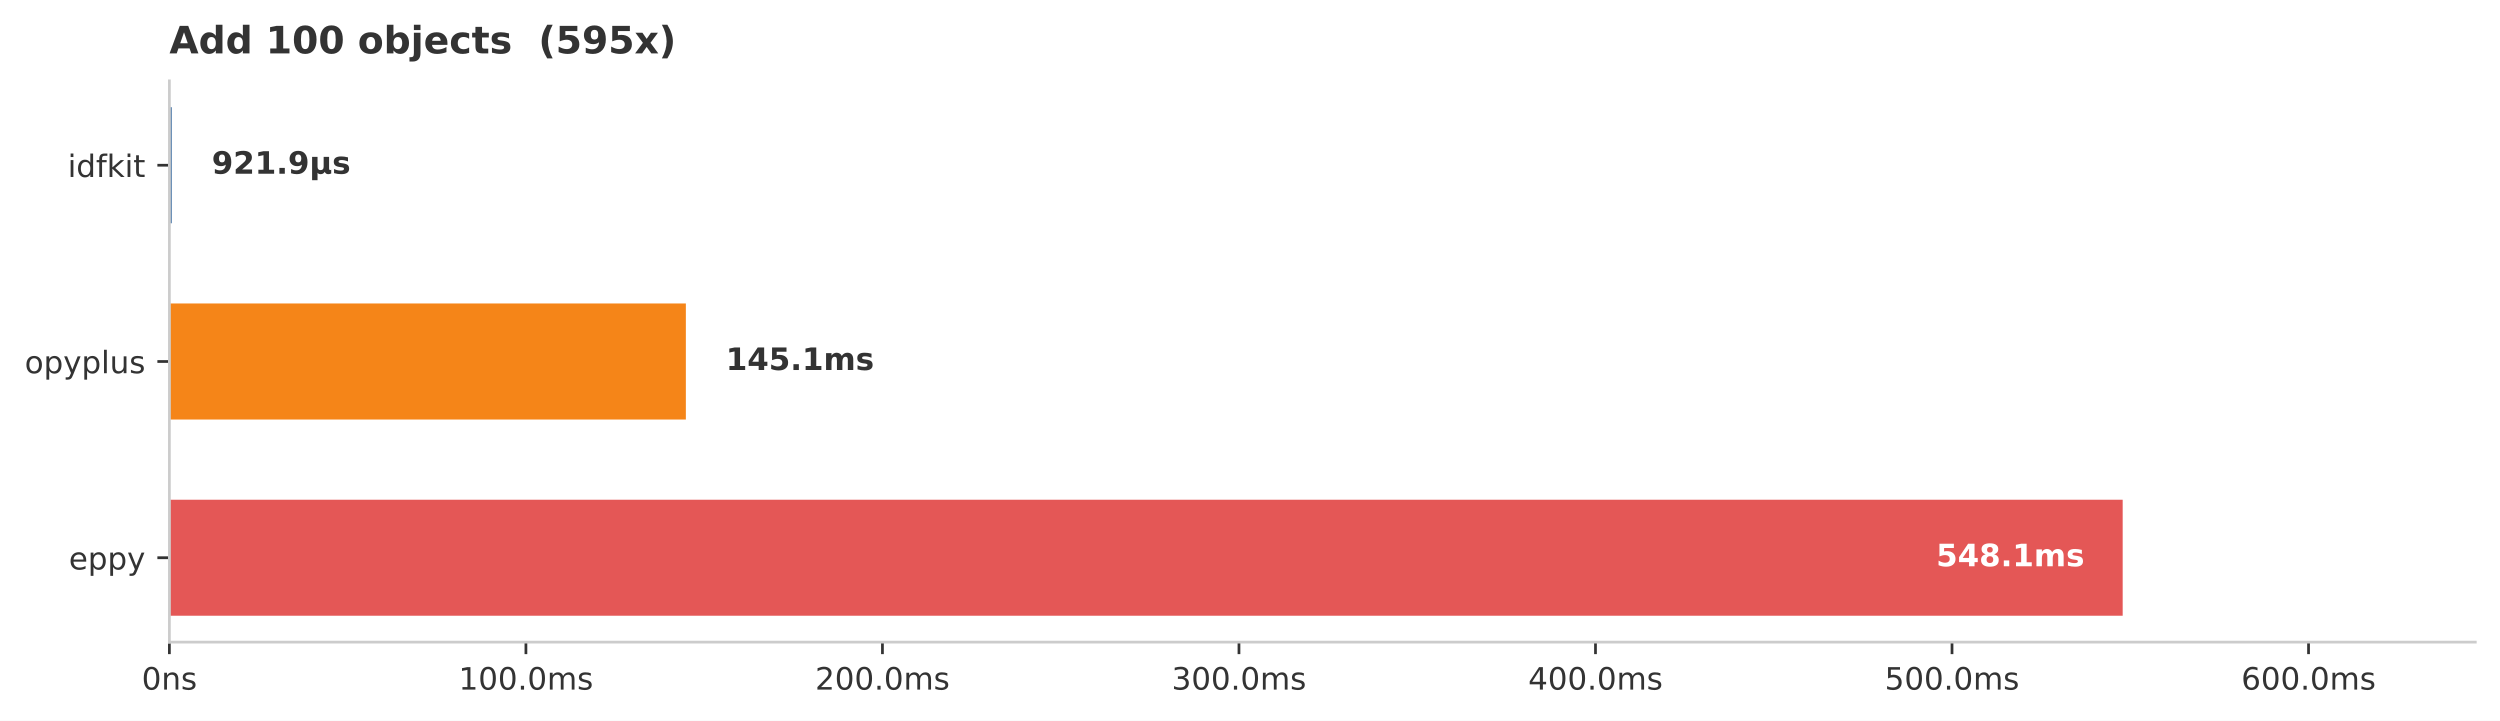
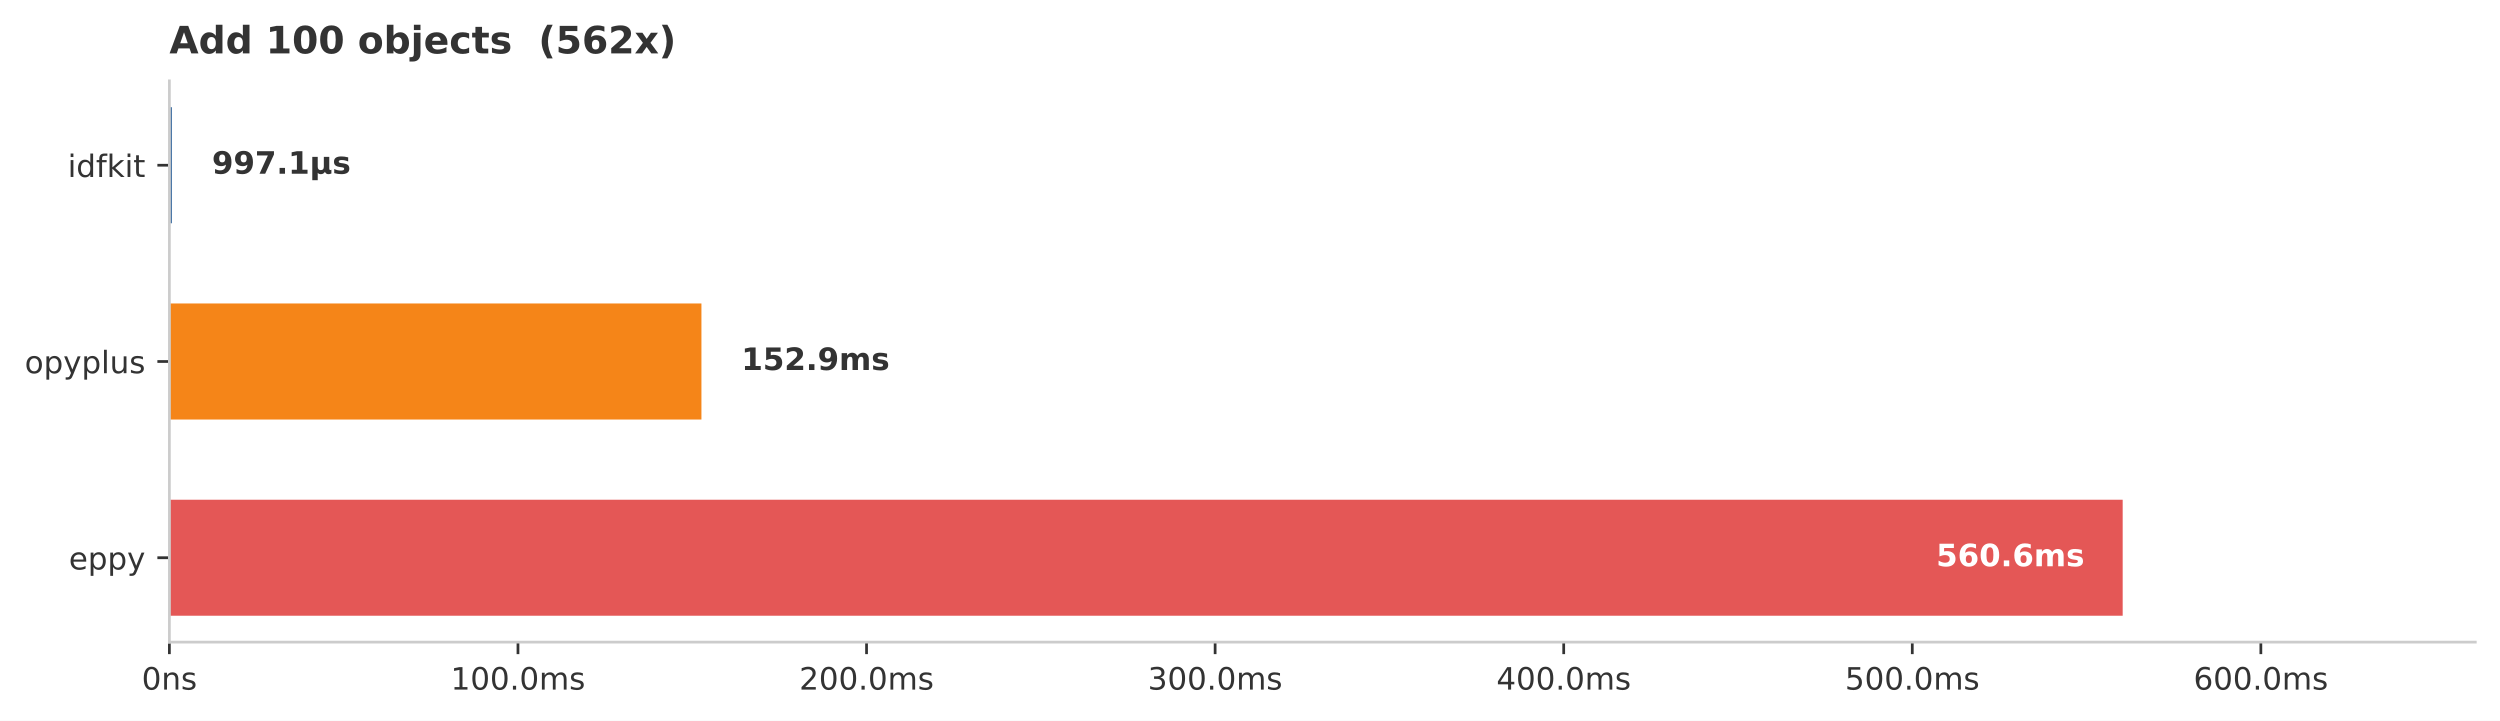
<svg xmlns="http://www.w3.org/2000/svg" xmlns:xlink="http://www.w3.org/1999/xlink" width="728.4pt" height="210pt" viewBox="0 0 728.4 210" version="1.1">
  <defs>
    <style type="text/css">*{stroke-linejoin: round; stroke-linecap: butt}</style>
  </defs>
  <g id="figure_1">
    <g id="patch_1">
      <path d="M 0 210 L 728.4 210 L 728.4 -0 L 0 -0 z " style="fill: #ffffff" />
    </g>
    <g id="axes_1">
      <g id="patch_2">
        <path d="M 49.353 187.089 L 721.2 187.089 L 721.2 23.558 L 49.353 23.558 z " style="fill: #ffffff" />
      </g>
      <g id="patch_3">
-         <path d="M 49.353 30.992 L 50.311 30.992 L 50.311 65.299 L 49.353 65.299 z " clip-path="url(#p29f8b1f27e)" style="fill: #4c78a8; stroke: #ffffff; stroke-width: 0.5; stroke-linejoin: miter" />
+         <path d="M 49.353 30.992 L 50.366 30.992 L 50.366 65.299 L 49.353 65.299 z " clip-path="url(#pc0f1ce68f7)" style="fill: #4c78a8; stroke: #ffffff; stroke-width: 0.5; stroke-linejoin: miter" />
      </g>
      <g id="patch_4">
-         <path d="M 49.353 88.17 L 200.082 88.17 L 200.082 122.477 L 49.353 122.477 z " clip-path="url(#p29f8b1f27e)" style="fill: #f58518; stroke: #ffffff; stroke-width: 0.5; stroke-linejoin: miter" />
+         <path d="M 49.353 88.17 L 204.62 88.17 L 204.62 122.477 L 49.353 122.477 z " clip-path="url(#pc0f1ce68f7)" style="fill: #f58518; stroke: #ffffff; stroke-width: 0.5; stroke-linejoin: miter" />
      </g>
      <g id="patch_5">
-         <path d="M 49.353 145.349 L 618.715 145.349 L 618.715 179.656 L 49.353 179.656 z " clip-path="url(#p29f8b1f27e)" style="fill: #e45756; stroke: #ffffff; stroke-width: 0.5; stroke-linejoin: miter" />
+         <path d="M 49.353 145.349 L 618.715 145.349 L 618.715 179.656 L 49.353 179.656 z " clip-path="url(#pc0f1ce68f7)" style="fill: #e45756; stroke: #ffffff; stroke-width: 0.5; stroke-linejoin: miter" />
      </g>
      <g id="matplotlib.axis_1">
        <g id="xtick_1">
          <g id="line2d_1">
            <defs>
-               <path id="mcce2b102e3" d="M 0 0 L 0 3.5 " style="stroke: #333333; stroke-width: 0.8" />
+               <path id="md2f9281c57" d="M 0 0 L 0 3.5 " style="stroke: #333333; stroke-width: 0.8" />
            </defs>
            <g>
-               <use xlink:href="#mcce2b102e3" x="49.353" y="187.089" style="fill: #333333; stroke: #333333; stroke-width: 0.8" />
+               <use xlink:href="#md2f9281c57" x="49.353" y="187.089" style="fill: #333333; stroke: #333333; stroke-width: 0.8" />
            </g>
          </g>
          <g id="text_1">
            <g style="fill: #333333" transform="translate(41.29422 200.9278) scale(0.09 -0.09)">
              <defs>
                <path id="DejaVuSans-30" d="M 2034 4250 Q 1547 4250 1301 3770 Q 1056 3291 1056 2328 Q 1056 1369 1301 889 Q 1547 409 2034 409 Q 2525 409 2770 889 Q 3016 1369 3016 2328 Q 3016 3291 2770 3770 Q 2525 4250 2034 4250 z M 2034 4750 Q 2819 4750 3233 4129 Q 3647 3509 3647 2328 Q 3647 1150 3233 529 Q 2819 -91 2034 -91 Q 1250 -91 836 529 Q 422 1150 422 2328 Q 422 3509 836 4129 Q 1250 4750 2034 4750 z " transform="scale(0.015625)" />
                <path id="DejaVuSans-6e" d="M 3513 2113 L 3513 0 L 2938 0 L 2938 2094 Q 2938 2591 2744 2837 Q 2550 3084 2163 3084 Q 1697 3084 1428 2787 Q 1159 2491 1159 1978 L 1159 0 L 581 0 L 581 3500 L 1159 3500 L 1159 2956 Q 1366 3272 1645 3428 Q 1925 3584 2291 3584 Q 2894 3584 3203 3211 Q 3513 2838 3513 2113 z " transform="scale(0.015625)" />
                <path id="DejaVuSans-73" d="M 2834 3397 L 2834 2853 Q 2591 2978 2328 3040 Q 2066 3103 1784 3103 Q 1356 3103 1142 2972 Q 928 2841 928 2578 Q 928 2378 1081 2264 Q 1234 2150 1697 2047 L 1894 2003 Q 2506 1872 2764 1633 Q 3022 1394 3022 966 Q 3022 478 2636 193 Q 2250 -91 1575 -91 Q 1294 -91 989 -36 Q 684 19 347 128 L 347 722 Q 666 556 975 473 Q 1284 391 1588 391 Q 1994 391 2212 530 Q 2431 669 2431 922 Q 2431 1156 2273 1281 Q 2116 1406 1581 1522 L 1381 1569 Q 847 1681 609 1914 Q 372 2147 372 2553 Q 372 3047 722 3315 Q 1072 3584 1716 3584 Q 2034 3584 2315 3537 Q 2597 3491 2834 3397 z " transform="scale(0.015625)" />
              </defs>
              <use xlink:href="#DejaVuSans-30" />
              <use xlink:href="#DejaVuSans-6e" transform="translate(63.62305 0)" />
              <use xlink:href="#DejaVuSans-73" transform="translate(127.002 0)" />
            </g>
          </g>
        </g>
        <g id="xtick_2">
          <g id="line2d_2">
            <g>
-               <use xlink:href="#mcce2b102e3" x="153.231" y="187.089" style="fill: #333333; stroke: #333333; stroke-width: 0.8" />
+               <use xlink:href="#md2f9281c57" x="150.915" y="187.089" style="fill: #333333; stroke: #333333; stroke-width: 0.8" />
            </g>
          </g>
          <g id="text_2">
-             <g style="fill: #333333" transform="translate(133.6204 200.9278) scale(0.09 -0.09)">
+             <g style="fill: #333333" transform="translate(131.305 200.9278) scale(0.09 -0.09)">
              <defs>
                <path id="DejaVuSans-31" d="M 794 531 L 1825 531 L 1825 4091 L 703 3866 L 703 4441 L 1819 4666 L 2450 4666 L 2450 531 L 3481 531 L 3481 0 L 794 0 L 794 531 z " transform="scale(0.015625)" />
                <path id="DejaVuSans-2e" d="M 684 794 L 1344 794 L 1344 0 L 684 0 L 684 794 z " transform="scale(0.015625)" />
                <path id="DejaVuSans-6d" d="M 3328 2828 Q 3544 3216 3844 3400 Q 4144 3584 4550 3584 Q 5097 3584 5394 3201 Q 5691 2819 5691 2113 L 5691 0 L 5113 0 L 5113 2094 Q 5113 2597 4934 2840 Q 4756 3084 4391 3084 Q 3944 3084 3684 2787 Q 3425 2491 3425 1978 L 3425 0 L 2847 0 L 2847 2094 Q 2847 2600 2669 2842 Q 2491 3084 2119 3084 Q 1678 3084 1418 2786 Q 1159 2488 1159 1978 L 1159 0 L 581 0 L 581 3500 L 1159 3500 L 1159 2956 Q 1356 3278 1631 3431 Q 1906 3584 2284 3584 Q 2666 3584 2933 3390 Q 3200 3197 3328 2828 z " transform="scale(0.015625)" />
              </defs>
              <use xlink:href="#DejaVuSans-31" />
              <use xlink:href="#DejaVuSans-30" transform="translate(63.62305 0)" />
              <use xlink:href="#DejaVuSans-30" transform="translate(127.2461 0)" />
              <use xlink:href="#DejaVuSans-2e" transform="translate(190.8691 0)" />
              <use xlink:href="#DejaVuSans-30" transform="translate(222.6562 0)" />
              <use xlink:href="#DejaVuSans-6d" transform="translate(286.2793 0)" />
              <use xlink:href="#DejaVuSans-73" transform="translate(383.6914 0)" />
            </g>
          </g>
        </g>
        <g id="xtick_3">
          <g id="line2d_3">
            <g>
-               <use xlink:href="#mcce2b102e3" x="257.108" y="187.089" style="fill: #333333; stroke: #333333; stroke-width: 0.8" />
+               <use xlink:href="#md2f9281c57" x="252.477" y="187.089" style="fill: #333333; stroke: #333333; stroke-width: 0.8" />
            </g>
          </g>
          <g id="text_3">
-             <g style="fill: #333333" transform="translate(237.4974 200.9278) scale(0.09 -0.09)">
+             <g style="fill: #333333" transform="translate(232.8666 200.9278) scale(0.09 -0.09)">
              <defs>
                <path id="DejaVuSans-32" d="M 1228 531 L 3431 531 L 3431 0 L 469 0 L 469 531 Q 828 903 1448 1529 Q 2069 2156 2228 2338 Q 2531 2678 2651 2914 Q 2772 3150 2772 3378 Q 2772 3750 2511 3984 Q 2250 4219 1831 4219 Q 1534 4219 1204 4116 Q 875 4013 500 3803 L 500 4441 Q 881 4594 1212 4672 Q 1544 4750 1819 4750 Q 2544 4750 2975 4387 Q 3406 4025 3406 3419 Q 3406 3131 3298 2873 Q 3191 2616 2906 2266 Q 2828 2175 2409 1742 Q 1991 1309 1228 531 z " transform="scale(0.015625)" />
              </defs>
              <use xlink:href="#DejaVuSans-32" />
              <use xlink:href="#DejaVuSans-30" transform="translate(63.62305 0)" />
              <use xlink:href="#DejaVuSans-30" transform="translate(127.2461 0)" />
              <use xlink:href="#DejaVuSans-2e" transform="translate(190.8691 0)" />
              <use xlink:href="#DejaVuSans-30" transform="translate(222.6562 0)" />
              <use xlink:href="#DejaVuSans-6d" transform="translate(286.2793 0)" />
              <use xlink:href="#DejaVuSans-73" transform="translate(383.6914 0)" />
            </g>
          </g>
        </g>
        <g id="xtick_4">
          <g id="line2d_4">
            <g>
-               <use xlink:href="#mcce2b102e3" x="360.985" y="187.089" style="fill: #333333; stroke: #333333; stroke-width: 0.8" />
+               <use xlink:href="#md2f9281c57" x="354.038" y="187.089" style="fill: #333333; stroke: #333333; stroke-width: 0.8" />
            </g>
          </g>
          <g id="text_4">
-             <g style="fill: #333333" transform="translate(341.3745 200.9278) scale(0.09 -0.09)">
+             <g style="fill: #333333" transform="translate(334.4283 200.9278) scale(0.09 -0.09)">
              <defs>
                <path id="DejaVuSans-33" d="M 2597 2516 Q 3050 2419 3304 2112 Q 3559 1806 3559 1356 Q 3559 666 3084 287 Q 2609 -91 1734 -91 Q 1441 -91 1130 -33 Q 819 25 488 141 L 488 750 Q 750 597 1062 519 Q 1375 441 1716 441 Q 2309 441 2620 675 Q 2931 909 2931 1356 Q 2931 1769 2642 2001 Q 2353 2234 1838 2234 L 1294 2234 L 1294 2753 L 1863 2753 Q 2328 2753 2575 2939 Q 2822 3125 2822 3475 Q 2822 3834 2567 4026 Q 2313 4219 1838 4219 Q 1578 4219 1281 4162 Q 984 4106 628 3988 L 628 4550 Q 988 4650 1302 4700 Q 1616 4750 1894 4750 Q 2613 4750 3031 4423 Q 3450 4097 3450 3541 Q 3450 3153 3228 2886 Q 3006 2619 2597 2516 z " transform="scale(0.015625)" />
              </defs>
              <use xlink:href="#DejaVuSans-33" />
              <use xlink:href="#DejaVuSans-30" transform="translate(63.62305 0)" />
              <use xlink:href="#DejaVuSans-30" transform="translate(127.2461 0)" />
              <use xlink:href="#DejaVuSans-2e" transform="translate(190.8691 0)" />
              <use xlink:href="#DejaVuSans-30" transform="translate(222.6562 0)" />
              <use xlink:href="#DejaVuSans-6d" transform="translate(286.2793 0)" />
              <use xlink:href="#DejaVuSans-73" transform="translate(383.6914 0)" />
            </g>
          </g>
        </g>
        <g id="xtick_5">
          <g id="line2d_5">
            <g>
-               <use xlink:href="#mcce2b102e3" x="464.862" y="187.089" style="fill: #333333; stroke: #333333; stroke-width: 0.8" />
+               <use xlink:href="#md2f9281c57" x="455.6" y="187.089" style="fill: #333333; stroke: #333333; stroke-width: 0.8" />
            </g>
          </g>
          <g id="text_5">
-             <g style="fill: #333333" transform="translate(445.2516 200.9278) scale(0.09 -0.09)">
+             <g style="fill: #333333" transform="translate(435.99 200.9278) scale(0.09 -0.09)">
              <defs>
                <path id="DejaVuSans-34" d="M 2419 4116 L 825 1625 L 2419 1625 L 2419 4116 z M 2253 4666 L 3047 4666 L 3047 1625 L 3713 1625 L 3713 1100 L 3047 1100 L 3047 0 L 2419 0 L 2419 1100 L 313 1100 L 313 1709 L 2253 4666 z " transform="scale(0.015625)" />
              </defs>
              <use xlink:href="#DejaVuSans-34" />
              <use xlink:href="#DejaVuSans-30" transform="translate(63.62305 0)" />
              <use xlink:href="#DejaVuSans-30" transform="translate(127.2461 0)" />
              <use xlink:href="#DejaVuSans-2e" transform="translate(190.8691 0)" />
              <use xlink:href="#DejaVuSans-30" transform="translate(222.6562 0)" />
              <use xlink:href="#DejaVuSans-6d" transform="translate(286.2793 0)" />
              <use xlink:href="#DejaVuSans-73" transform="translate(383.6914 0)" />
            </g>
          </g>
        </g>
        <g id="xtick_6">
          <g id="line2d_6">
            <g>
-               <use xlink:href="#mcce2b102e3" x="568.739" y="187.089" style="fill: #333333; stroke: #333333; stroke-width: 0.8" />
+               <use xlink:href="#md2f9281c57" x="557.162" y="187.089" style="fill: #333333; stroke: #333333; stroke-width: 0.8" />
            </g>
          </g>
          <g id="text_6">
-             <g style="fill: #333333" transform="translate(549.1287 200.9278) scale(0.09 -0.09)">
+             <g style="fill: #333333" transform="translate(537.5516 200.9278) scale(0.09 -0.09)">
              <defs>
                <path id="DejaVuSans-35" d="M 691 4666 L 3169 4666 L 3169 4134 L 1269 4134 L 1269 2991 Q 1406 3038 1543 3061 Q 1681 3084 1819 3084 Q 2600 3084 3056 2656 Q 3513 2228 3513 1497 Q 3513 744 3044 326 Q 2575 -91 1722 -91 Q 1428 -91 1123 -41 Q 819 9 494 109 L 494 744 Q 775 591 1075 516 Q 1375 441 1709 441 Q 2250 441 2565 725 Q 2881 1009 2881 1497 Q 2881 1984 2565 2268 Q 2250 2553 1709 2553 Q 1456 2553 1204 2497 Q 953 2441 691 2322 L 691 4666 z " transform="scale(0.015625)" />
              </defs>
              <use xlink:href="#DejaVuSans-35" />
              <use xlink:href="#DejaVuSans-30" transform="translate(63.62305 0)" />
              <use xlink:href="#DejaVuSans-30" transform="translate(127.2461 0)" />
              <use xlink:href="#DejaVuSans-2e" transform="translate(190.8691 0)" />
              <use xlink:href="#DejaVuSans-30" transform="translate(222.6562 0)" />
              <use xlink:href="#DejaVuSans-6d" transform="translate(286.2793 0)" />
              <use xlink:href="#DejaVuSans-73" transform="translate(383.6914 0)" />
            </g>
          </g>
        </g>
        <g id="xtick_7">
          <g id="line2d_7">
            <g>
-               <use xlink:href="#mcce2b102e3" x="672.616" y="187.089" style="fill: #333333; stroke: #333333; stroke-width: 0.8" />
+               <use xlink:href="#md2f9281c57" x="658.723" y="187.089" style="fill: #333333; stroke: #333333; stroke-width: 0.8" />
            </g>
          </g>
          <g id="text_7">
-             <g style="fill: #333333" transform="translate(653.0058 200.9278) scale(0.09 -0.09)">
+             <g style="fill: #333333" transform="translate(639.1133 200.9278) scale(0.09 -0.09)">
              <defs>
                <path id="DejaVuSans-36" d="M 2113 2584 Q 1688 2584 1439 2293 Q 1191 2003 1191 1497 Q 1191 994 1439 701 Q 1688 409 2113 409 Q 2538 409 2786 701 Q 3034 994 3034 1497 Q 3034 2003 2786 2293 Q 2538 2584 2113 2584 z M 3366 4563 L 3366 3988 Q 3128 4100 2886 4159 Q 2644 4219 2406 4219 Q 1781 4219 1451 3797 Q 1122 3375 1075 2522 Q 1259 2794 1537 2939 Q 1816 3084 2150 3084 Q 2853 3084 3261 2657 Q 3669 2231 3669 1497 Q 3669 778 3244 343 Q 2819 -91 2113 -91 Q 1303 -91 875 529 Q 447 1150 447 2328 Q 447 3434 972 4092 Q 1497 4750 2381 4750 Q 2619 4750 2861 4703 Q 3103 4656 3366 4563 z " transform="scale(0.015625)" />
              </defs>
              <use xlink:href="#DejaVuSans-36" />
              <use xlink:href="#DejaVuSans-30" transform="translate(63.62305 0)" />
              <use xlink:href="#DejaVuSans-30" transform="translate(127.2461 0)" />
              <use xlink:href="#DejaVuSans-2e" transform="translate(190.8691 0)" />
              <use xlink:href="#DejaVuSans-30" transform="translate(222.6562 0)" />
              <use xlink:href="#DejaVuSans-6d" transform="translate(286.2793 0)" />
              <use xlink:href="#DejaVuSans-73" transform="translate(383.6914 0)" />
            </g>
          </g>
        </g>
      </g>
      <g id="matplotlib.axis_2">
        <g id="ytick_1">
          <g id="line2d_8">
            <defs>
-               <path id="md1f36f8fc8" d="M 0 0 L -3.5 0 " style="stroke: #333333; stroke-width: 0.8" />
+               <path id="mf38e325944" d="M 0 0 L -3.5 0 " style="stroke: #333333; stroke-width: 0.8" />
            </defs>
            <g>
-               <use xlink:href="#md1f36f8fc8" x="49.353" y="48.145" style="fill: #333333; stroke: #333333; stroke-width: 0.8" />
+               <use xlink:href="#mf38e325944" x="49.353" y="48.145" style="fill: #333333; stroke: #333333; stroke-width: 0.8" />
            </g>
          </g>
          <g id="text_8">
            <g style="fill: #333333" transform="translate(19.73109 51.5644) scale(0.09 -0.09)">
              <defs>
                <path id="DejaVuSans-69" d="M 603 3500 L 1178 3500 L 1178 0 L 603 0 L 603 3500 z M 603 4863 L 1178 4863 L 1178 4134 L 603 4134 L 603 4863 z " transform="scale(0.015625)" />
                <path id="DejaVuSans-64" d="M 2906 2969 L 2906 4863 L 3481 4863 L 3481 0 L 2906 0 L 2906 525 Q 2725 213 2448 61 Q 2172 -91 1784 -91 Q 1150 -91 751 415 Q 353 922 353 1747 Q 353 2572 751 3078 Q 1150 3584 1784 3584 Q 2172 3584 2448 3432 Q 2725 3281 2906 2969 z M 947 1747 Q 947 1113 1208 752 Q 1469 391 1925 391 Q 2381 391 2643 752 Q 2906 1113 2906 1747 Q 2906 2381 2643 2742 Q 2381 3103 1925 3103 Q 1469 3103 1208 2742 Q 947 2381 947 1747 z " transform="scale(0.015625)" />
                <path id="DejaVuSans-66" d="M 2375 4863 L 2375 4384 L 1825 4384 Q 1516 4384 1395 4259 Q 1275 4134 1275 3809 L 1275 3500 L 2222 3500 L 2222 3053 L 1275 3053 L 1275 0 L 697 0 L 697 3053 L 147 3053 L 147 3500 L 697 3500 L 697 3744 Q 697 4328 969 4595 Q 1241 4863 1831 4863 L 2375 4863 z " transform="scale(0.015625)" />
                <path id="DejaVuSans-6b" d="M 581 4863 L 1159 4863 L 1159 1991 L 2875 3500 L 3609 3500 L 1753 1863 L 3688 0 L 2938 0 L 1159 1709 L 1159 0 L 581 0 L 581 4863 z " transform="scale(0.015625)" />
                <path id="DejaVuSans-74" d="M 1172 4494 L 1172 3500 L 2356 3500 L 2356 3053 L 1172 3053 L 1172 1153 Q 1172 725 1289 603 Q 1406 481 1766 481 L 2356 481 L 2356 0 L 1766 0 Q 1100 0 847 248 Q 594 497 594 1153 L 594 3053 L 172 3053 L 172 3500 L 594 3500 L 594 4494 L 1172 4494 z " transform="scale(0.015625)" />
              </defs>
              <use xlink:href="#DejaVuSans-69" />
              <use xlink:href="#DejaVuSans-64" transform="translate(27.7832 0)" />
              <use xlink:href="#DejaVuSans-66" transform="translate(91.25977 0)" />
              <use xlink:href="#DejaVuSans-6b" transform="translate(126.4648 0)" />
              <use xlink:href="#DejaVuSans-69" transform="translate(184.375 0)" />
              <use xlink:href="#DejaVuSans-74" transform="translate(212.1582 0)" />
            </g>
          </g>
        </g>
        <g id="ytick_2">
          <g id="line2d_9">
            <g>
-               <use xlink:href="#md1f36f8fc8" x="49.353" y="105.324" style="fill: #333333; stroke: #333333; stroke-width: 0.8" />
+               <use xlink:href="#mf38e325944" x="49.353" y="105.324" style="fill: #333333; stroke: #333333; stroke-width: 0.8" />
            </g>
          </g>
          <g id="text_9">
            <g style="fill: #333333" transform="translate(7.2 108.743) scale(0.09 -0.09)">
              <defs>
                <path id="DejaVuSans-6f" d="M 1959 3097 Q 1497 3097 1228 2736 Q 959 2375 959 1747 Q 959 1119 1226 758 Q 1494 397 1959 397 Q 2419 397 2687 759 Q 2956 1122 2956 1747 Q 2956 2369 2687 2733 Q 2419 3097 1959 3097 z M 1959 3584 Q 2709 3584 3137 3096 Q 3566 2609 3566 1747 Q 3566 888 3137 398 Q 2709 -91 1959 -91 Q 1206 -91 779 398 Q 353 888 353 1747 Q 353 2609 779 3096 Q 1206 3584 1959 3584 z " transform="scale(0.015625)" />
                <path id="DejaVuSans-70" d="M 1159 525 L 1159 -1331 L 581 -1331 L 581 3500 L 1159 3500 L 1159 2969 Q 1341 3281 1617 3432 Q 1894 3584 2278 3584 Q 2916 3584 3314 3078 Q 3713 2572 3713 1747 Q 3713 922 3314 415 Q 2916 -91 2278 -91 Q 1894 -91 1617 61 Q 1341 213 1159 525 z M 3116 1747 Q 3116 2381 2855 2742 Q 2594 3103 2138 3103 Q 1681 3103 1420 2742 Q 1159 2381 1159 1747 Q 1159 1113 1420 752 Q 1681 391 2138 391 Q 2594 391 2855 752 Q 3116 1113 3116 1747 z " transform="scale(0.015625)" />
                <path id="DejaVuSans-79" d="M 2059 -325 Q 1816 -950 1584 -1140 Q 1353 -1331 966 -1331 L 506 -1331 L 506 -850 L 844 -850 Q 1081 -850 1212 -737 Q 1344 -625 1503 -206 L 1606 56 L 191 3500 L 800 3500 L 1894 763 L 2988 3500 L 3597 3500 L 2059 -325 z " transform="scale(0.015625)" />
                <path id="DejaVuSans-6c" d="M 603 4863 L 1178 4863 L 1178 0 L 603 0 L 603 4863 z " transform="scale(0.015625)" />
                <path id="DejaVuSans-75" d="M 544 1381 L 544 3500 L 1119 3500 L 1119 1403 Q 1119 906 1312 657 Q 1506 409 1894 409 Q 2359 409 2629 706 Q 2900 1003 2900 1516 L 2900 3500 L 3475 3500 L 3475 0 L 2900 0 L 2900 538 Q 2691 219 2414 64 Q 2138 -91 1772 -91 Q 1169 -91 856 284 Q 544 659 544 1381 z M 1991 3584 L 1991 3584 z " transform="scale(0.015625)" />
              </defs>
              <use xlink:href="#DejaVuSans-6f" />
              <use xlink:href="#DejaVuSans-70" transform="translate(61.18164 0)" />
              <use xlink:href="#DejaVuSans-79" transform="translate(124.6582 0)" />
              <use xlink:href="#DejaVuSans-70" transform="translate(183.8379 0)" />
              <use xlink:href="#DejaVuSans-6c" transform="translate(247.3145 0)" />
              <use xlink:href="#DejaVuSans-75" transform="translate(275.0977 0)" />
              <use xlink:href="#DejaVuSans-73" transform="translate(338.4766 0)" />
            </g>
          </g>
        </g>
        <g id="ytick_3">
          <g id="line2d_10">
            <g>
-               <use xlink:href="#md1f36f8fc8" x="49.353" y="162.502" style="fill: #333333; stroke: #333333; stroke-width: 0.8" />
+               <use xlink:href="#mf38e325944" x="49.353" y="162.502" style="fill: #333333; stroke: #333333; stroke-width: 0.8" />
            </g>
          </g>
          <g id="text_10">
            <g style="fill: #333333" transform="translate(20.06156 165.9217) scale(0.09 -0.09)">
              <defs>
                <path id="DejaVuSans-65" d="M 3597 1894 L 3597 1613 L 953 1613 Q 991 1019 1311 708 Q 1631 397 2203 397 Q 2534 397 2845 478 Q 3156 559 3463 722 L 3463 178 Q 3153 47 2828 -22 Q 2503 -91 2169 -91 Q 1331 -91 842 396 Q 353 884 353 1716 Q 353 2575 817 3079 Q 1281 3584 2069 3584 Q 2775 3584 3186 3129 Q 3597 2675 3597 1894 z M 3022 2063 Q 3016 2534 2758 2815 Q 2500 3097 2075 3097 Q 1594 3097 1305 2825 Q 1016 2553 972 2059 L 3022 2063 z " transform="scale(0.015625)" />
              </defs>
              <use xlink:href="#DejaVuSans-65" />
              <use xlink:href="#DejaVuSans-70" transform="translate(61.52344 0)" />
              <use xlink:href="#DejaVuSans-70" transform="translate(125 0)" />
              <use xlink:href="#DejaVuSans-79" transform="translate(188.4766 0)" />
            </g>
          </g>
        </g>
      </g>
      <g id="patch_6">
        <path d="M 49.353 187.089 L 49.353 23.558 " style="fill: none; stroke: #cccccc; stroke-width: 0.8; stroke-linejoin: miter; stroke-linecap: square" />
      </g>
      <g id="patch_7">
        <path d="M 49.353 187.089 L 721.2 187.089 " style="fill: none; stroke: #cccccc; stroke-width: 0.8; stroke-linejoin: miter; stroke-linecap: square" />
      </g>
      <g id="text_11">
-         <g style="fill: #333333" transform="translate(61.69832 50.61869) scale(0.09 -0.09)">
+         <g style="fill: #333333" transform="translate(61.75338 50.61869) scale(0.09 -0.09)">
          <defs>
            <path id="DejaVuSans-Bold-39" d="M 641 103 L 641 966 Q 928 831 1190 764 Q 1453 697 1709 697 Q 2247 697 2547 995 Q 2847 1294 2900 1881 Q 2688 1725 2447 1647 Q 2206 1569 1925 1569 Q 1209 1569 770 1986 Q 331 2403 331 3084 Q 331 3838 820 4291 Q 1309 4744 2131 4744 Q 3044 4744 3544 4128 Q 4044 3513 4044 2388 Q 4044 1231 3459 570 Q 2875 -91 1856 -91 Q 1528 -91 1228 -42 Q 928 6 641 103 z M 2125 2350 Q 2441 2350 2600 2554 Q 2759 2759 2759 3169 Q 2759 3575 2600 3781 Q 2441 3988 2125 3988 Q 1809 3988 1650 3781 Q 1491 3575 1491 3169 Q 1491 2759 1650 2554 Q 1809 2350 2125 2350 z " transform="scale(0.015625)" />
-             <path id="DejaVuSans-Bold-32" d="M 1844 884 L 3897 884 L 3897 0 L 506 0 L 506 884 L 2209 2388 Q 2438 2594 2547 2791 Q 2656 2988 2656 3200 Q 2656 3528 2436 3728 Q 2216 3928 1850 3928 Q 1569 3928 1234 3808 Q 900 3688 519 3450 L 519 4475 Q 925 4609 1322 4679 Q 1719 4750 2100 4750 Q 2938 4750 3402 4381 Q 3866 4013 3866 3353 Q 3866 2972 3669 2642 Q 3472 2313 2841 1759 L 1844 884 z " transform="scale(0.015625)" />
+             <path id="DejaVuSans-Bold-37" d="M 428 4666 L 3944 4666 L 3944 3988 L 2125 0 L 953 0 L 2675 3781 L 428 3781 L 428 4666 z " transform="scale(0.015625)" />
+             <path id="DejaVuSans-Bold-2e" d="M 653 1209 L 1778 1209 L 1778 0 L 653 0 L 653 1209 z " transform="scale(0.015625)" />
            <path id="DejaVuSans-Bold-31" d="M 750 831 L 1813 831 L 1813 3847 L 722 3622 L 722 4441 L 1806 4666 L 2950 4666 L 2950 831 L 4013 831 L 4013 0 L 750 0 L 750 831 z " transform="scale(0.015625)" />
-             <path id="DejaVuSans-Bold-2e" d="M 653 1209 L 1778 1209 L 1778 0 L 653 0 L 653 1209 z " transform="scale(0.015625)" />
            <path id="DejaVuSans-Bold-b5" d="M 544 -1338 L 544 3500 L 1672 3500 L 1672 1466 Q 1672 1103 1828 926 Q 1984 750 2303 750 Q 2625 750 2781 926 Q 2938 1103 2938 1466 L 2938 3500 L 4063 3500 L 4063 1159 Q 4063 938 4114 850 Q 4166 763 4288 763 Q 4344 763 4395 778 Q 4447 794 4506 831 L 4506 50 Q 4341 -22 4195 -56 Q 4050 -91 3909 -91 Q 3631 -91 3454 26 Q 3278 144 3169 403 Q 3022 156 2811 32 Q 2600 -91 2322 -91 Q 2091 -91 1928 -17 Q 1766 56 1672 206 L 1672 -1338 L 544 -1338 z " transform="scale(0.015625)" />
            <path id="DejaVuSans-Bold-73" d="M 3272 3391 L 3272 2541 Q 2913 2691 2578 2766 Q 2244 2841 1947 2841 Q 1628 2841 1473 2761 Q 1319 2681 1319 2516 Q 1319 2381 1436 2309 Q 1553 2238 1856 2203 L 2053 2175 Q 2913 2066 3209 1816 Q 3506 1566 3506 1031 Q 3506 472 3093 190 Q 2681 -91 1863 -91 Q 1516 -91 1145 -36 Q 775 19 384 128 L 384 978 Q 719 816 1070 734 Q 1422 653 1784 653 Q 2113 653 2278 743 Q 2444 834 2444 1013 Q 2444 1163 2330 1236 Q 2216 1309 1875 1350 L 1678 1375 Q 931 1469 631 1722 Q 331 1975 331 2491 Q 331 3047 712 3315 Q 1094 3584 1881 3584 Q 2191 3584 2531 3537 Q 2872 3491 3272 3391 z " transform="scale(0.015625)" />
          </defs>
          <use xlink:href="#DejaVuSans-Bold-39" />
-           <use xlink:href="#DejaVuSans-Bold-32" transform="translate(69.58008 0)" />
-           <use xlink:href="#DejaVuSans-Bold-31" transform="translate(139.1602 0)" />
+           <use xlink:href="#DejaVuSans-Bold-39" transform="translate(69.58008 0)" />
+           <use xlink:href="#DejaVuSans-Bold-37" transform="translate(139.1602 0)" />
          <use xlink:href="#DejaVuSans-Bold-2e" transform="translate(208.7402 0)" />
-           <use xlink:href="#DejaVuSans-Bold-39" transform="translate(246.7285 0)" />
+           <use xlink:href="#DejaVuSans-Bold-31" transform="translate(246.7285 0)" />
          <use xlink:href="#DejaVuSans-Bold-b5" transform="translate(316.3086 0)" />
          <use xlink:href="#DejaVuSans-Bold-73" transform="translate(389.8926 0)" />
        </g>
      </g>
      <g id="text_12">
-         <g style="fill: #333333" transform="translate(211.4695 107.8072) scale(0.09 -0.09)">
+         <g style="fill: #333333" transform="translate(216.0069 107.8072) scale(0.09 -0.09)">
          <defs>
-             <path id="DejaVuSans-Bold-34" d="M 2356 3675 L 1038 1722 L 2356 1722 L 2356 3675 z M 2156 4666 L 3494 4666 L 3494 1722 L 4159 1722 L 4159 850 L 3494 850 L 3494 0 L 2356 0 L 2356 850 L 288 850 L 288 1881 L 2156 4666 z " transform="scale(0.015625)" />
            <path id="DejaVuSans-Bold-35" d="M 678 4666 L 3669 4666 L 3669 3781 L 1638 3781 L 1638 3059 Q 1775 3097 1914 3117 Q 2053 3138 2203 3138 Q 3056 3138 3531 2711 Q 4006 2284 4006 1522 Q 4006 766 3489 337 Q 2972 -91 2053 -91 Q 1656 -91 1267 -14 Q 878 63 494 219 L 494 1166 Q 875 947 1217 837 Q 1559 728 1863 728 Q 2300 728 2551 942 Q 2803 1156 2803 1522 Q 2803 1891 2551 2103 Q 2300 2316 1863 2316 Q 1603 2316 1309 2248 Q 1016 2181 678 2041 L 678 4666 z " transform="scale(0.015625)" />
+             <path id="DejaVuSans-Bold-32" d="M 1844 884 L 3897 884 L 3897 0 L 506 0 L 506 884 L 2209 2388 Q 2438 2594 2547 2791 Q 2656 2988 2656 3200 Q 2656 3528 2436 3728 Q 2216 3928 1850 3928 Q 1569 3928 1234 3808 Q 900 3688 519 3450 L 519 4475 Q 925 4609 1322 4679 Q 1719 4750 2100 4750 Q 2938 4750 3402 4381 Q 3866 4013 3866 3353 Q 3866 2972 3669 2642 Q 3472 2313 2841 1759 L 1844 884 z " transform="scale(0.015625)" />
            <path id="DejaVuSans-Bold-6d" d="M 3781 2919 Q 3994 3244 4286 3414 Q 4578 3584 4928 3584 Q 5531 3584 5847 3212 Q 6163 2841 6163 2131 L 6163 0 L 5038 0 L 5038 1825 Q 5041 1866 5042 1909 Q 5044 1953 5044 2034 Q 5044 2406 4934 2573 Q 4825 2741 4581 2741 Q 4263 2741 4089 2478 Q 3916 2216 3909 1719 L 3909 0 L 2784 0 L 2784 1825 Q 2784 2406 2684 2573 Q 2584 2741 2328 2741 Q 2006 2741 1831 2477 Q 1656 2213 1656 1722 L 1656 0 L 531 0 L 531 3500 L 1656 3500 L 1656 2988 Q 1863 3284 2130 3434 Q 2397 3584 2719 3584 Q 3081 3584 3359 3409 Q 3638 3234 3781 2919 z " transform="scale(0.015625)" />
          </defs>
          <use xlink:href="#DejaVuSans-Bold-31" />
-           <use xlink:href="#DejaVuSans-Bold-34" transform="translate(69.58008 0)" />
-           <use xlink:href="#DejaVuSans-Bold-35" transform="translate(139.1602 0)" />
+           <use xlink:href="#DejaVuSans-Bold-35" transform="translate(69.58008 0)" />
+           <use xlink:href="#DejaVuSans-Bold-32" transform="translate(139.1602 0)" />
          <use xlink:href="#DejaVuSans-Bold-2e" transform="translate(208.7402 0)" />
-           <use xlink:href="#DejaVuSans-Bold-31" transform="translate(246.7285 0)" />
+           <use xlink:href="#DejaVuSans-Bold-39" transform="translate(246.7285 0)" />
          <use xlink:href="#DejaVuSans-Bold-6d" transform="translate(316.3086 0)" />
          <use xlink:href="#DejaVuSans-Bold-73" transform="translate(420.5078 0)" />
        </g>
      </g>
      <g id="text_13">
        <g style="fill: #ffffff" transform="translate(564.1259 164.9858) scale(0.09 -0.09)">
          <defs>
-             <path id="DejaVuSans-Bold-38" d="M 2228 2088 Q 1891 2088 1709 1903 Q 1528 1719 1528 1375 Q 1528 1031 1709 848 Q 1891 666 2228 666 Q 2563 666 2741 848 Q 2919 1031 2919 1375 Q 2919 1722 2741 1905 Q 2563 2088 2228 2088 z M 1350 2484 Q 925 2613 709 2878 Q 494 3144 494 3541 Q 494 4131 934 4440 Q 1375 4750 2228 4750 Q 3075 4750 3515 4442 Q 3956 4134 3956 3541 Q 3956 3144 3739 2878 Q 3522 2613 3097 2484 Q 3572 2353 3814 2058 Q 4056 1763 4056 1313 Q 4056 619 3595 264 Q 3134 -91 2228 -91 Q 1319 -91 855 264 Q 391 619 391 1313 Q 391 1763 633 2058 Q 875 2353 1350 2484 z M 1631 3419 Q 1631 3141 1786 2991 Q 1941 2841 2228 2841 Q 2509 2841 2662 2991 Q 2816 3141 2816 3419 Q 2816 3697 2662 3845 Q 2509 3994 2228 3994 Q 1941 3994 1786 3844 Q 1631 3694 1631 3419 z " transform="scale(0.015625)" />
+             <path id="DejaVuSans-Bold-36" d="M 2316 2303 Q 2000 2303 1842 2098 Q 1684 1894 1684 1484 Q 1684 1075 1842 870 Q 2000 666 2316 666 Q 2634 666 2792 870 Q 2950 1075 2950 1484 Q 2950 1894 2792 2098 Q 2634 2303 2316 2303 z M 3803 4544 L 3803 3681 Q 3506 3822 3243 3889 Q 2981 3956 2731 3956 Q 2194 3956 1894 3657 Q 1594 3359 1544 2772 Q 1750 2925 1990 3001 Q 2231 3078 2516 3078 Q 3231 3078 3670 2659 Q 4109 2241 4109 1563 Q 4109 813 3618 361 Q 3128 -91 2303 -91 Q 1394 -91 895 523 Q 397 1138 397 2266 Q 397 3422 980 4083 Q 1563 4744 2578 4744 Q 2900 4744 3203 4694 Q 3506 4644 3803 4544 z " transform="scale(0.015625)" />
+             <path id="DejaVuSans-Bold-30" d="M 2944 2338 Q 2944 3213 2780 3570 Q 2616 3928 2228 3928 Q 1841 3928 1675 3570 Q 1509 3213 1509 2338 Q 1509 1453 1675 1090 Q 1841 728 2228 728 Q 2613 728 2778 1090 Q 2944 1453 2944 2338 z M 4147 2328 Q 4147 1169 3647 539 Q 3147 -91 2228 -91 Q 1306 -91 806 539 Q 306 1169 306 2328 Q 306 3491 806 4120 Q 1306 4750 2228 4750 Q 3147 4750 3647 4120 Q 4147 3491 4147 2328 z " transform="scale(0.015625)" />
          </defs>
          <use xlink:href="#DejaVuSans-Bold-35" />
-           <use xlink:href="#DejaVuSans-Bold-34" transform="translate(69.58008 0)" />
-           <use xlink:href="#DejaVuSans-Bold-38" transform="translate(139.1602 0)" />
+           <use xlink:href="#DejaVuSans-Bold-36" transform="translate(69.58008 0)" />
+           <use xlink:href="#DejaVuSans-Bold-30" transform="translate(139.1602 0)" />
          <use xlink:href="#DejaVuSans-Bold-2e" transform="translate(208.7402 0)" />
-           <use xlink:href="#DejaVuSans-Bold-31" transform="translate(246.7285 0)" />
+           <use xlink:href="#DejaVuSans-Bold-36" transform="translate(246.7285 0)" />
          <use xlink:href="#DejaVuSans-Bold-6d" transform="translate(316.3086 0)" />
          <use xlink:href="#DejaVuSans-Bold-73" transform="translate(420.5078 0)" />
        </g>
      </g>
      <g id="text_14">
        <g style="fill: #333333" transform="translate(49.35344 15.55828) scale(0.11 -0.11)">
          <defs>
            <path id="DejaVuSans-Bold-41" d="M 3419 850 L 1538 850 L 1241 0 L 31 0 L 1759 4666 L 3194 4666 L 4922 0 L 3713 0 L 3419 850 z M 1838 1716 L 3116 1716 L 2478 3572 L 1838 1716 z " transform="scale(0.015625)" />
            <path id="DejaVuSans-Bold-64" d="M 2919 2988 L 2919 4863 L 4044 4863 L 4044 0 L 2919 0 L 2919 506 Q 2688 197 2409 53 Q 2131 -91 1766 -91 Q 1119 -91 703 423 Q 288 938 288 1747 Q 288 2556 703 3070 Q 1119 3584 1766 3584 Q 2128 3584 2408 3439 Q 2688 3294 2919 2988 z M 2181 722 Q 2541 722 2730 984 Q 2919 1247 2919 1747 Q 2919 2247 2730 2509 Q 2541 2772 2181 2772 Q 1825 2772 1636 2509 Q 1447 2247 1447 1747 Q 1447 1247 1636 984 Q 1825 722 2181 722 z " transform="scale(0.015625)" />
            <path id="DejaVuSans-Bold-20" transform="scale(0.015625)" />
-             <path id="DejaVuSans-Bold-30" d="M 2944 2338 Q 2944 3213 2780 3570 Q 2616 3928 2228 3928 Q 1841 3928 1675 3570 Q 1509 3213 1509 2338 Q 1509 1453 1675 1090 Q 1841 728 2228 728 Q 2613 728 2778 1090 Q 2944 1453 2944 2338 z M 4147 2328 Q 4147 1169 3647 539 Q 3147 -91 2228 -91 Q 1306 -91 806 539 Q 306 1169 306 2328 Q 306 3491 806 4120 Q 1306 4750 2228 4750 Q 3147 4750 3647 4120 Q 4147 3491 4147 2328 z " transform="scale(0.015625)" />
            <path id="DejaVuSans-Bold-6f" d="M 2203 2784 Q 1831 2784 1636 2517 Q 1441 2250 1441 1747 Q 1441 1244 1636 976 Q 1831 709 2203 709 Q 2569 709 2762 976 Q 2956 1244 2956 1747 Q 2956 2250 2762 2517 Q 2569 2784 2203 2784 z M 2203 3584 Q 3106 3584 3614 3096 Q 4122 2609 4122 1747 Q 4122 884 3614 396 Q 3106 -91 2203 -91 Q 1297 -91 786 396 Q 275 884 275 1747 Q 275 2609 786 3096 Q 1297 3584 2203 3584 z " transform="scale(0.015625)" />
            <path id="DejaVuSans-Bold-62" d="M 2400 722 Q 2759 722 2948 984 Q 3138 1247 3138 1747 Q 3138 2247 2948 2509 Q 2759 2772 2400 2772 Q 2041 2772 1848 2508 Q 1656 2244 1656 1747 Q 1656 1250 1848 986 Q 2041 722 2400 722 z M 1656 2988 Q 1888 3294 2169 3439 Q 2450 3584 2816 3584 Q 3463 3584 3878 3070 Q 4294 2556 4294 1747 Q 4294 938 3878 423 Q 3463 -91 2816 -91 Q 2450 -91 2169 54 Q 1888 200 1656 506 L 1656 0 L 538 0 L 538 4863 L 1656 4863 L 1656 2988 z " transform="scale(0.015625)" />
            <path id="DejaVuSans-Bold-6a" d="M 538 3500 L 1656 3500 L 1656 63 Q 1656 -641 1318 -1011 Q 981 -1381 341 -1381 L -213 -1381 L -213 -647 L -19 -647 Q 300 -647 419 -503 Q 538 -359 538 63 L 538 3500 z M 538 4863 L 1656 4863 L 1656 3950 L 538 3950 L 538 4863 z " transform="scale(0.015625)" />
            <path id="DejaVuSans-Bold-65" d="M 4031 1759 L 4031 1441 L 1416 1441 Q 1456 1047 1700 850 Q 1944 653 2381 653 Q 2734 653 3104 758 Q 3475 863 3866 1075 L 3866 213 Q 3469 63 3072 -14 Q 2675 -91 2278 -91 Q 1328 -91 801 392 Q 275 875 275 1747 Q 275 2603 792 3093 Q 1309 3584 2216 3584 Q 3041 3584 3536 3087 Q 4031 2591 4031 1759 z M 2881 2131 Q 2881 2450 2695 2645 Q 2509 2841 2209 2841 Q 1884 2841 1681 2658 Q 1478 2475 1428 2131 L 2881 2131 z " transform="scale(0.015625)" />
            <path id="DejaVuSans-Bold-63" d="M 3366 3391 L 3366 2478 Q 3138 2634 2908 2709 Q 2678 2784 2431 2784 Q 1963 2784 1702 2511 Q 1441 2238 1441 1747 Q 1441 1256 1702 982 Q 1963 709 2431 709 Q 2694 709 2930 787 Q 3166 866 3366 1019 L 3366 103 Q 3103 6 2833 -42 Q 2563 -91 2291 -91 Q 1344 -91 809 395 Q 275 881 275 1747 Q 275 2613 809 3098 Q 1344 3584 2291 3584 Q 2566 3584 2833 3536 Q 3100 3488 3366 3391 z " transform="scale(0.015625)" />
            <path id="DejaVuSans-Bold-74" d="M 1759 4494 L 1759 3500 L 2913 3500 L 2913 2700 L 1759 2700 L 1759 1216 Q 1759 972 1856 886 Q 1953 800 2241 800 L 2816 800 L 2816 0 L 1856 0 Q 1194 0 917 276 Q 641 553 641 1216 L 641 2700 L 84 2700 L 84 3500 L 641 3500 L 641 4494 L 1759 4494 z " transform="scale(0.015625)" />
            <path id="DejaVuSans-Bold-28" d="M 2413 -844 L 1484 -844 Q 1006 -72 778 623 Q 550 1319 550 2003 Q 550 2688 779 3389 Q 1009 4091 1484 4856 L 2413 4856 Q 2013 4116 1813 3408 Q 1613 2700 1613 2009 Q 1613 1319 1811 609 Q 2009 -100 2413 -844 z " transform="scale(0.015625)" />
            <path id="DejaVuSans-Bold-78" d="M 1422 1791 L 159 3500 L 1344 3500 L 2059 2463 L 2784 3500 L 3969 3500 L 2706 1797 L 4031 0 L 2847 0 L 2059 1106 L 1281 0 L 97 0 L 1422 1791 z " transform="scale(0.015625)" />
            <path id="DejaVuSans-Bold-29" d="M 513 -844 Q 913 -100 1113 609 Q 1313 1319 1313 2009 Q 1313 2700 1113 3408 Q 913 4116 513 4856 L 1441 4856 Q 1916 4091 2145 3389 Q 2375 2688 2375 2003 Q 2375 1319 2147 623 Q 1919 -72 1441 -844 L 513 -844 z " transform="scale(0.015625)" />
          </defs>
          <use xlink:href="#DejaVuSans-Bold-41" />
          <use xlink:href="#DejaVuSans-Bold-64" transform="translate(77.39258 0)" />
          <use xlink:href="#DejaVuSans-Bold-64" transform="translate(148.9746 0)" />
          <use xlink:href="#DejaVuSans-Bold-20" transform="translate(220.5566 0)" />
          <use xlink:href="#DejaVuSans-Bold-31" transform="translate(255.3711 0)" />
          <use xlink:href="#DejaVuSans-Bold-30" transform="translate(324.9512 0)" />
          <use xlink:href="#DejaVuSans-Bold-30" transform="translate(394.5312 0)" />
          <use xlink:href="#DejaVuSans-Bold-20" transform="translate(464.1113 0)" />
          <use xlink:href="#DejaVuSans-Bold-6f" transform="translate(498.9258 0)" />
          <use xlink:href="#DejaVuSans-Bold-62" transform="translate(567.627 0)" />
          <use xlink:href="#DejaVuSans-Bold-6a" transform="translate(639.209 0)" />
          <use xlink:href="#DejaVuSans-Bold-65" transform="translate(673.4863 0)" />
          <use xlink:href="#DejaVuSans-Bold-63" transform="translate(741.3086 0)" />
          <use xlink:href="#DejaVuSans-Bold-74" transform="translate(800.5859 0)" />
          <use xlink:href="#DejaVuSans-Bold-73" transform="translate(848.3887 0)" />
          <use xlink:href="#DejaVuSans-Bold-20" transform="translate(907.9102 0)" />
          <use xlink:href="#DejaVuSans-Bold-20" transform="translate(942.7246 0)" />
          <use xlink:href="#DejaVuSans-Bold-28" transform="translate(977.5391 0)" />
          <use xlink:href="#DejaVuSans-Bold-35" transform="translate(1023.242 0)" />
-           <use xlink:href="#DejaVuSans-Bold-39" transform="translate(1092.822 0)" />
-           <use xlink:href="#DejaVuSans-Bold-35" transform="translate(1162.402 0)" />
+           <use xlink:href="#DejaVuSans-Bold-36" transform="translate(1092.822 0)" />
+           <use xlink:href="#DejaVuSans-Bold-32" transform="translate(1162.402 0)" />
          <use xlink:href="#DejaVuSans-Bold-78" transform="translate(1231.982 0)" />
          <use xlink:href="#DejaVuSans-Bold-29" transform="translate(1296.484 0)" />
        </g>
      </g>
    </g>
  </g>
  <defs>
-     <clipPath id="p29f8b1f27e">
+     <clipPath id="pc0f1ce68f7">
      <rect x="49.353" y="23.558" width="671.846" height="163.531" />
    </clipPath>
  </defs>
</svg>
